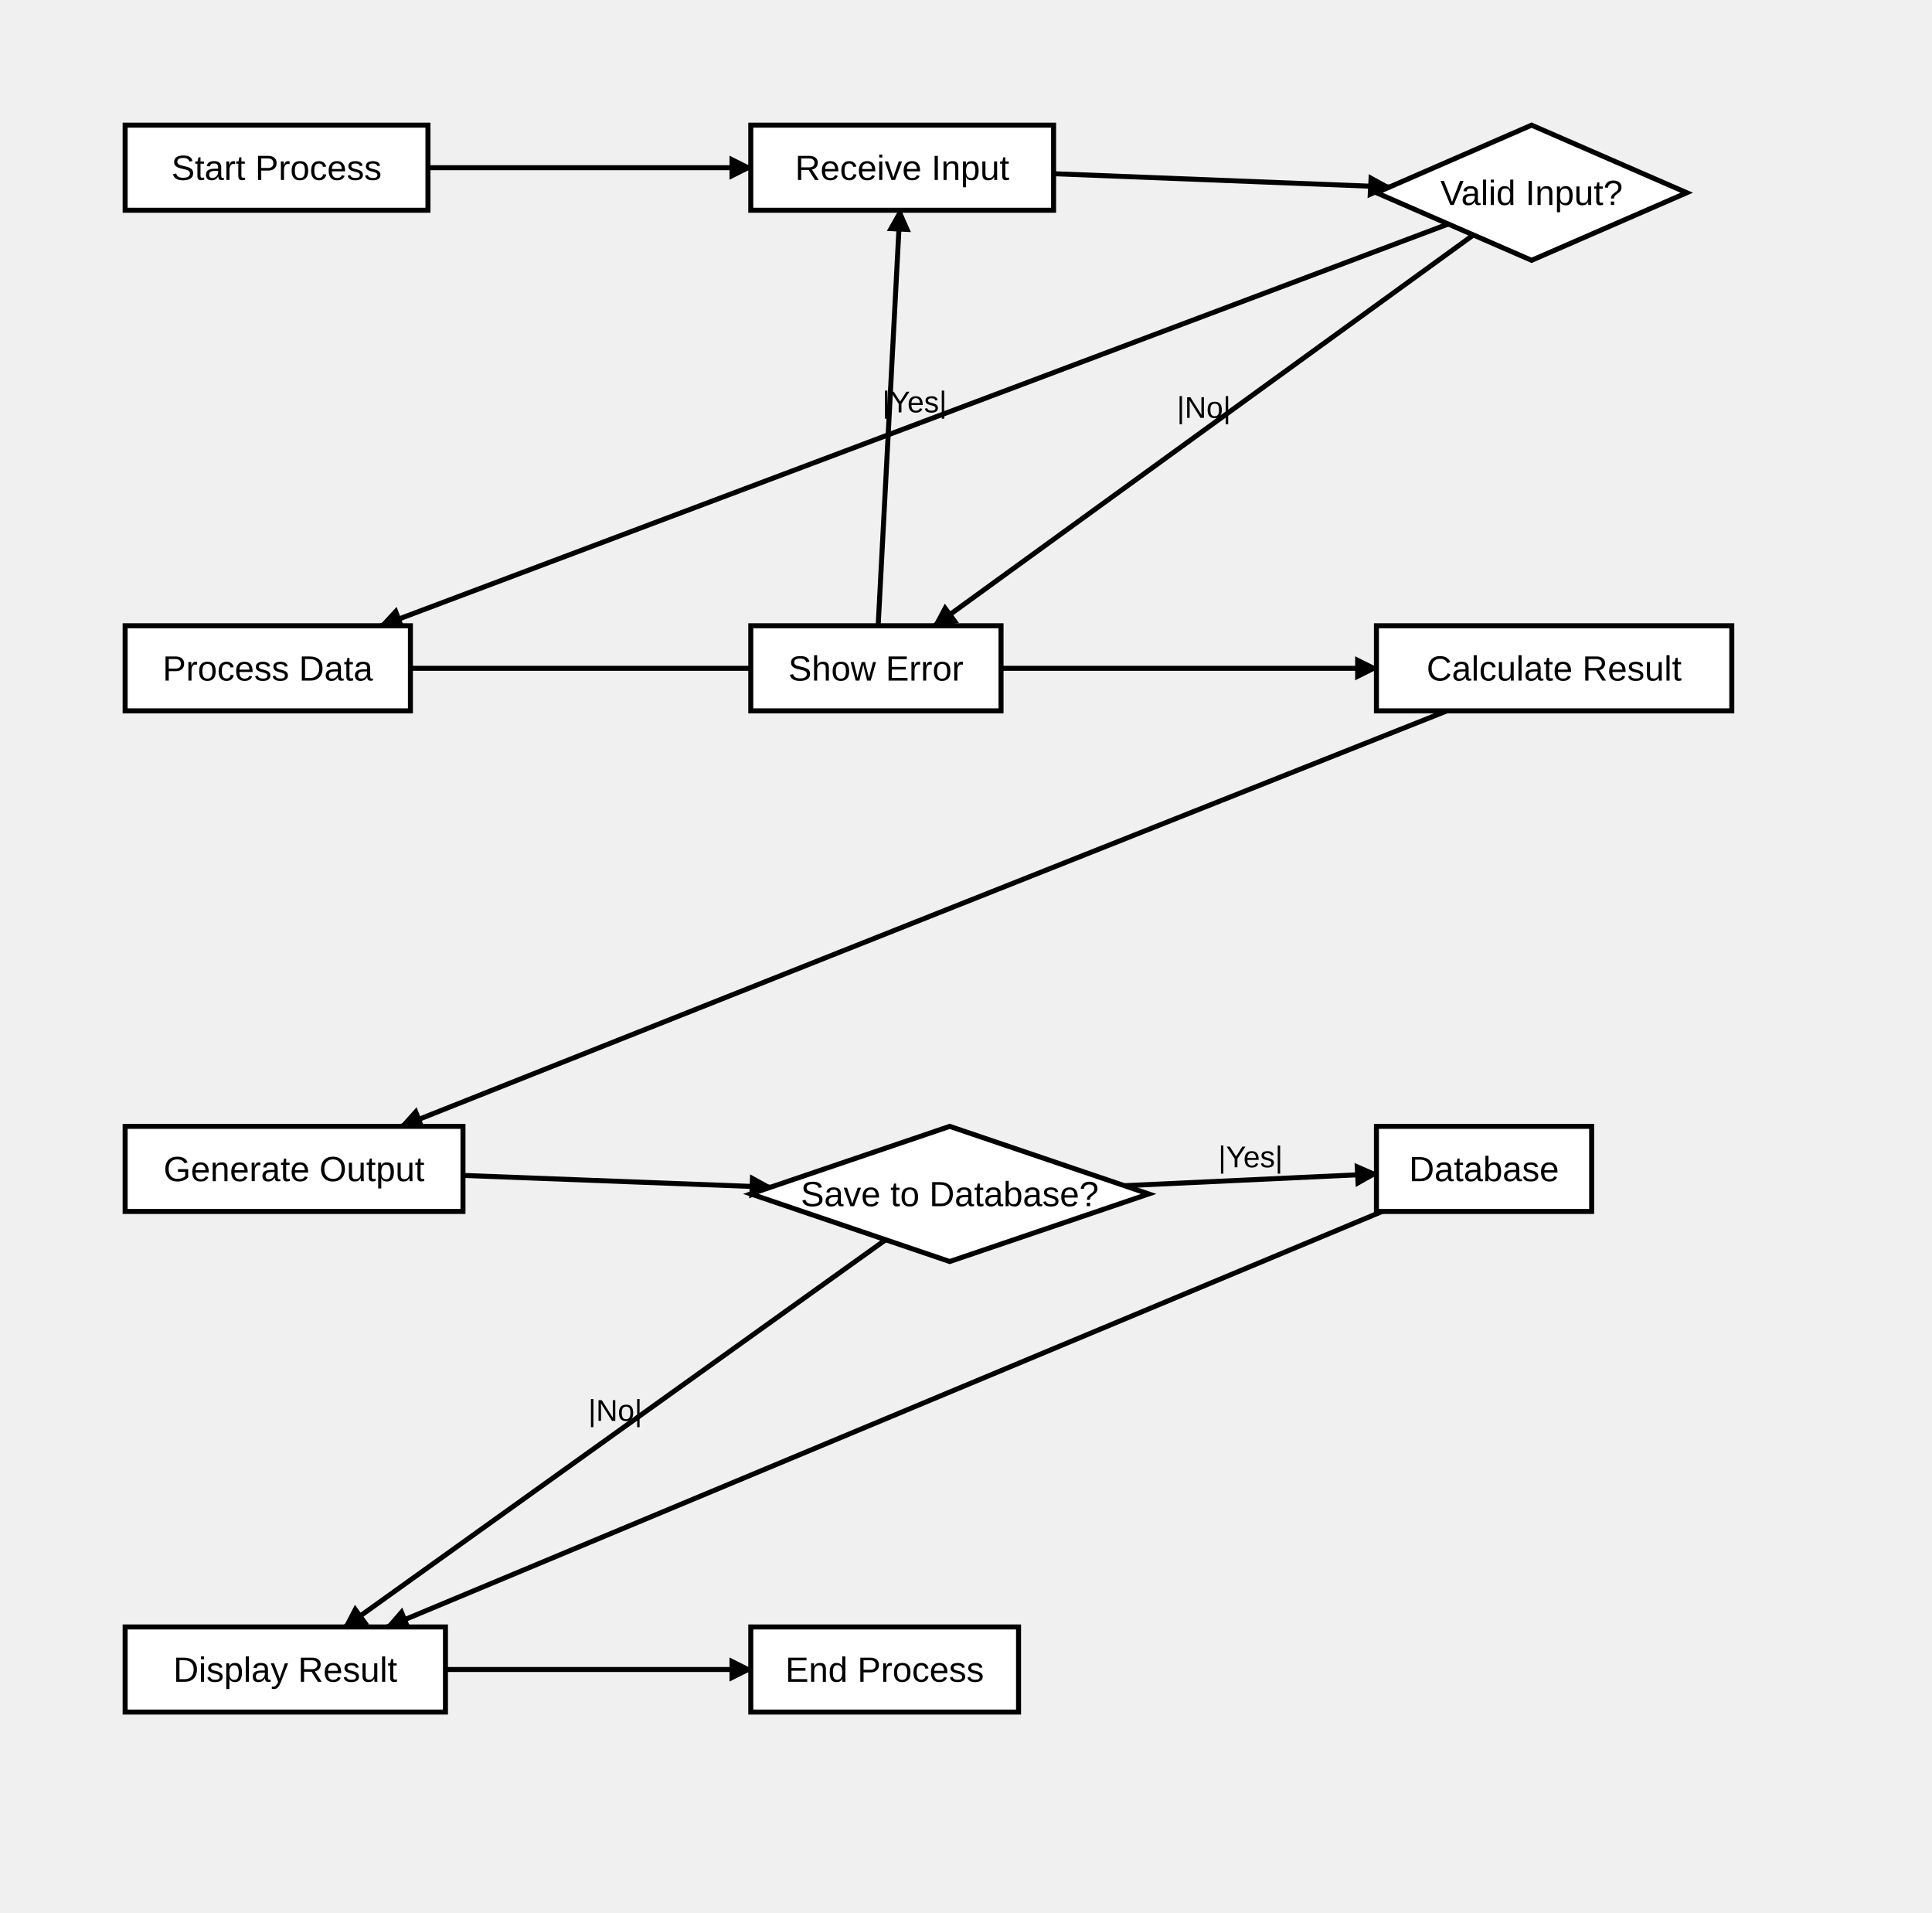
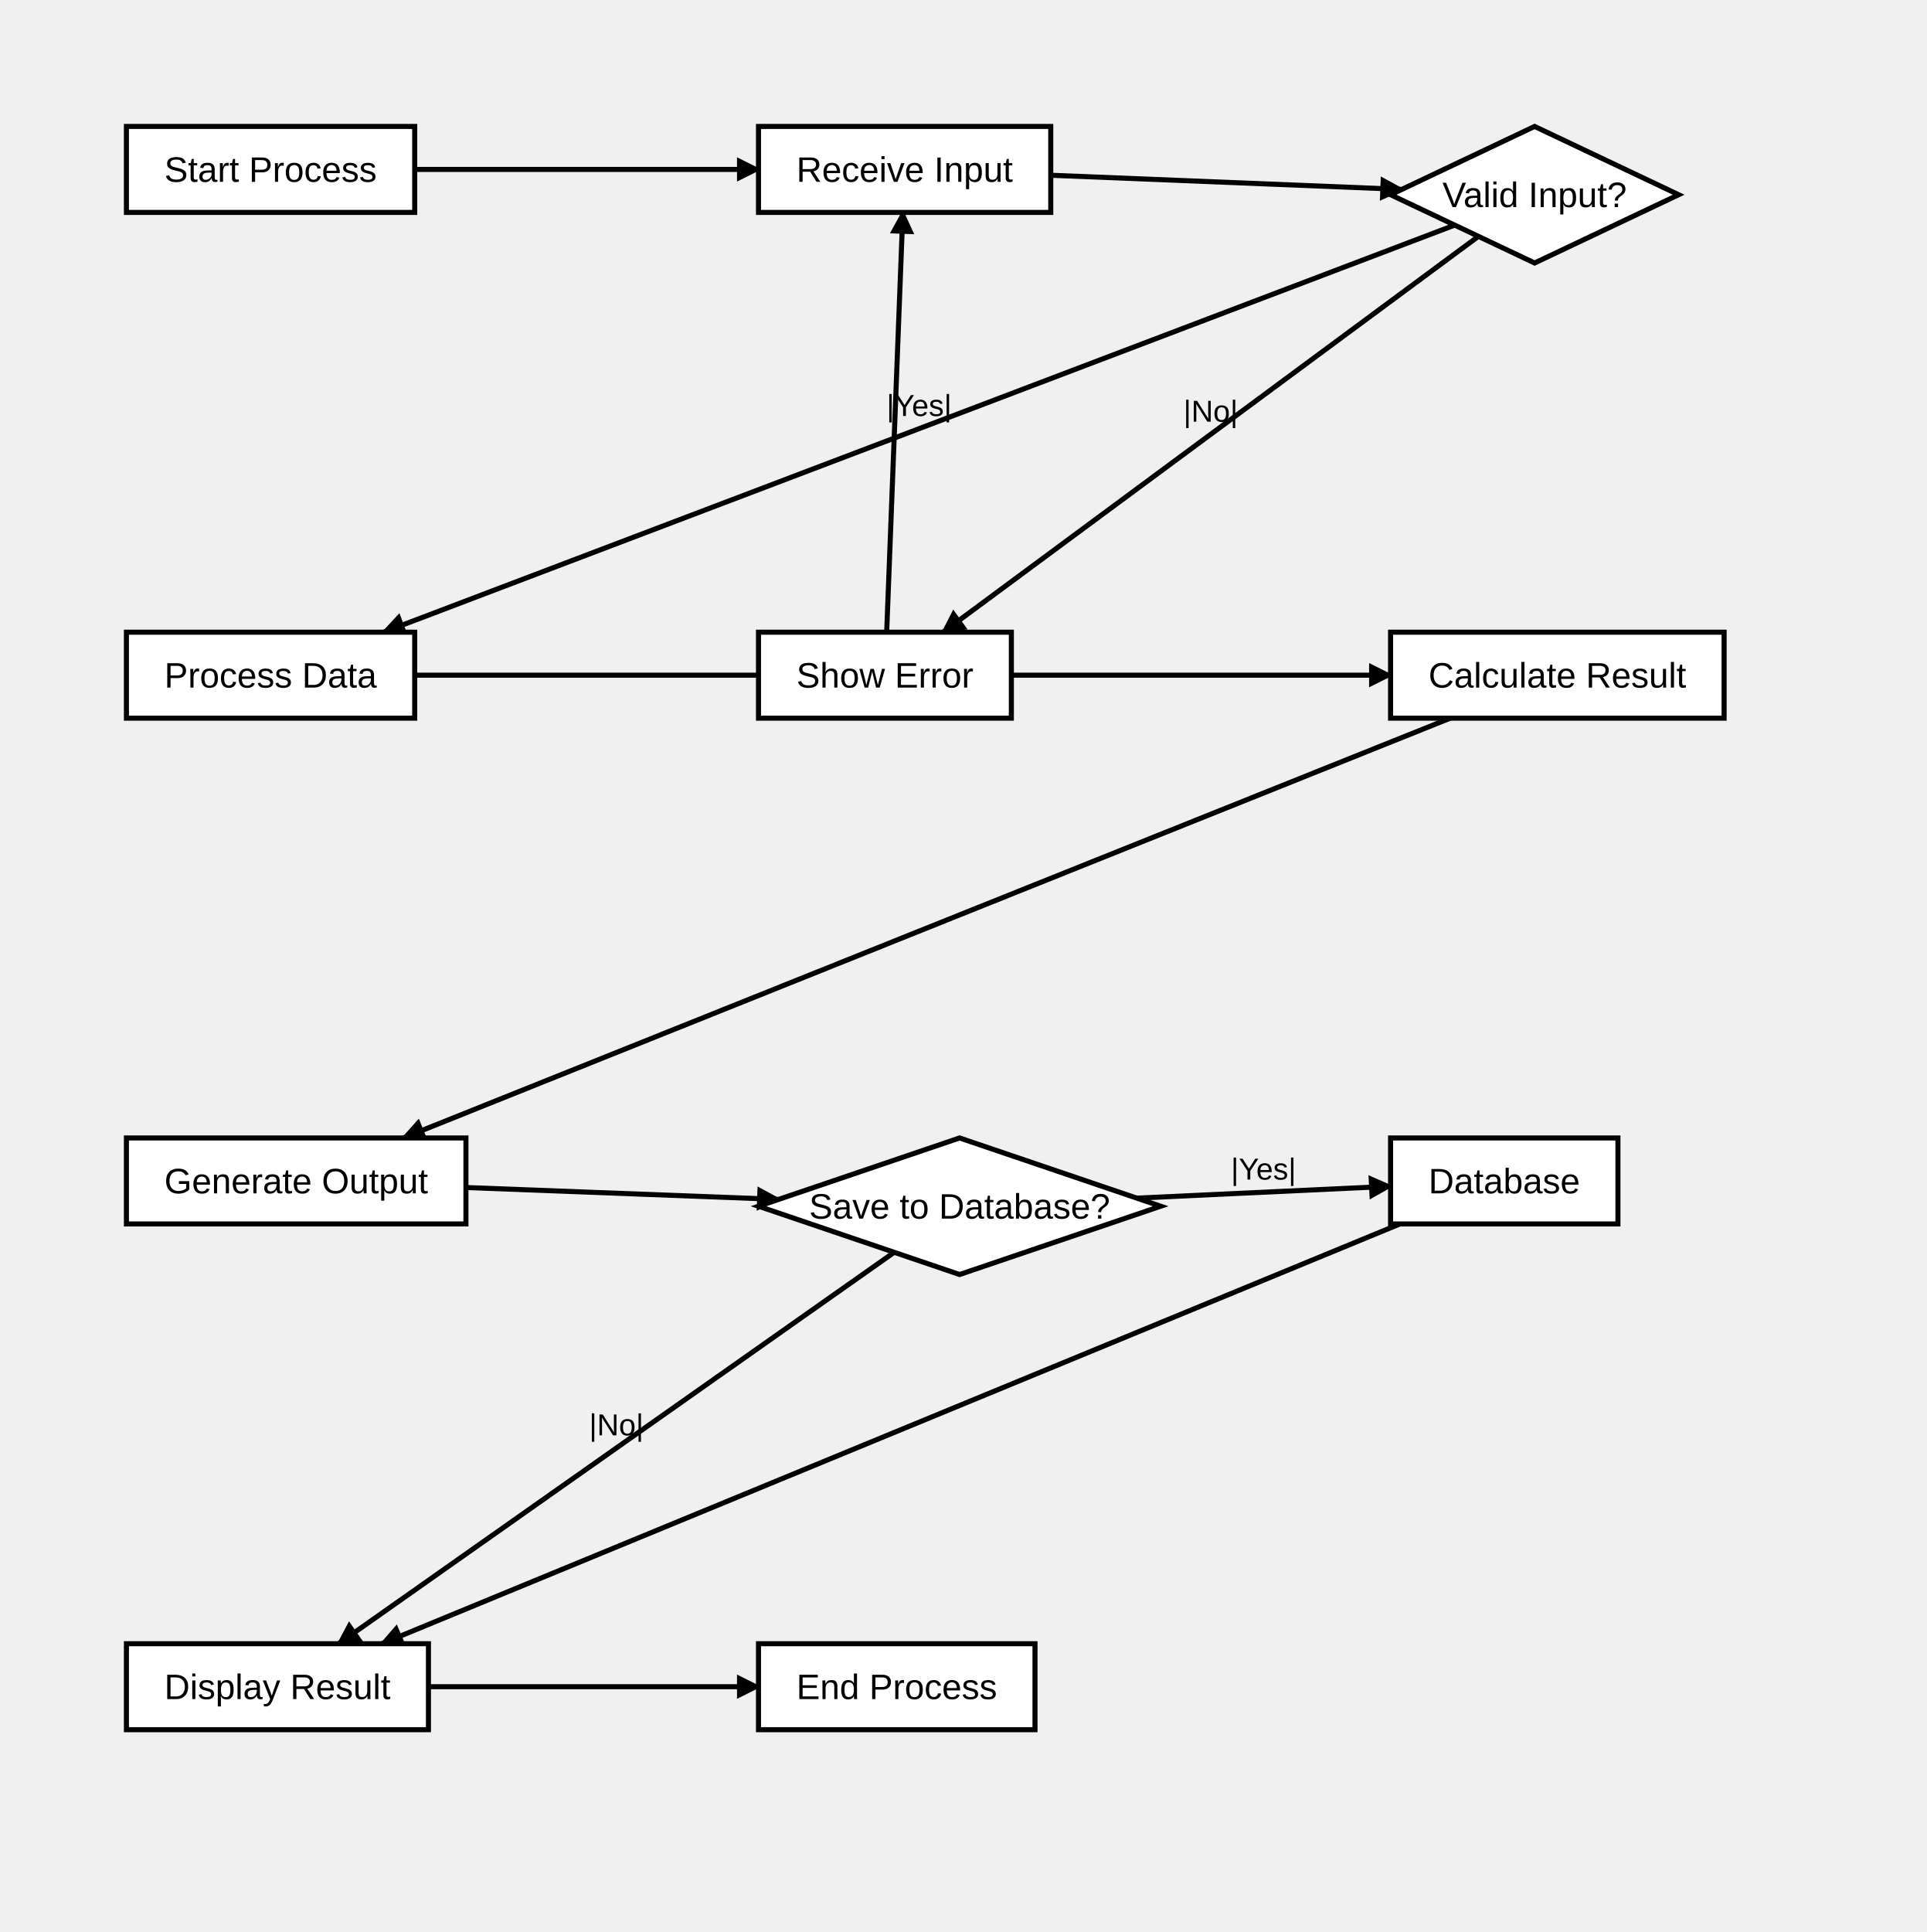
- <svg xmlns="http://www.w3.org/2000/svg" width="772.0" height="764.0" viewBox="0 0 772.0 764.0" version="1.2" baseProfile="tiny" overflow="hidden">
+ <svg xmlns="http://www.w3.org/2000/svg" width="761.92" height="764.0" viewBox="0 0 761.92 764.0" version="1.2" baseProfile="tiny" overflow="hidden">
  <g id="edge-Start_to_Input">
-     <path fill="none" stroke="#000000" stroke-width="2.0" d="M 171.0 67.0 L 300.0 67.0" />
+     <path fill="none" stroke="#000000" stroke-width="2.0" d="M 164.0 67.0 L 300.0 67.0" />
    <polygon fill="#000000" stroke="#000000" points="300.0,67.0 292.0,63.0 292.0,71.0" />
  </g>
  <g id="edge-Input_to_Validate">
-     <path fill="none" stroke="#000000" stroke-width="2.0" d="M 421.0 69.4 L 555.2 74.7" />
-     <polygon fill="#000000" stroke="#000000" points="555.2,74.7 547.4,70.4 547.0,78.4" />
+     <path fill="none" stroke="#000000" stroke-width="2.0" d="M 415.6 69.3 L 554.4 74.9" />
+     <polygon fill="#000000" stroke="#000000" points="554.5,74.9 546.6,70.6 546.3,78.6" />
  </g>
  <g id="edge-Validate_to_Process">
-     <path fill="none" stroke="#000000" stroke-width="2.0" d="M 578.7 89.5 L 152.2 250.0" />
-     <polygon fill="#000000" stroke="#000000" points="152.2,250.0 161.1,250.9 158.3,243.4" />
-     <text fill="#000000" x="365.45" y="164.75" text-anchor="middle" font-family="Arial, Helvetica, sans-serif" font-size="12.0">|Yes|</text>
+     <path fill="none" stroke="#000000" stroke-width="2.0" d="M 575.4 89.0 L 151.7 250.0" />
+     <polygon fill="#000000" stroke="#000000" points="151.7,250.0 160.6,250.9 157.8,243.4" />
+     <text fill="#000000" x="363.55" y="164.5" text-anchor="middle" font-family="Arial, Helvetica, sans-serif" font-size="12.0">|Yes|</text>
  </g>
  <g id="edge-Validate_to_Error">
-     <path fill="none" stroke="#000000" stroke-width="2.0" d="M 588.7 93.9 L 373.4 250.0" />
-     <polygon fill="#000000" stroke="#000000" points="373.4,250.0 382.3,248.5 377.6,242.1" />
-     <text fill="#000000" x="481.05" y="166.95" text-anchor="middle" font-family="Arial, Helvetica, sans-serif" font-size="12.0">|No|</text>
+     <path fill="none" stroke="#000000" stroke-width="2.0" d="M 584.7 93.5 L 373.0 250.0" />
+     <polygon fill="#000000" stroke="#000000" points="373.0,250.0 381.8,248.5 377.1,242.0" />
+     <text fill="#000000" x="478.85" y="166.75" text-anchor="middle" font-family="Arial, Helvetica, sans-serif" font-size="12.0">|No|</text>
  </g>
  <g id="edge-Error_to_Input">
-     <path fill="none" stroke="#000000" stroke-width="2.0" d="M 350.9 250.0 L 359.6 84.0" />
-     <polygon fill="#000000" stroke="#000000" points="359.6,84.0 355.2,91.8 363.2,92.2" />
+     <path fill="none" stroke="#000000" stroke-width="2.0" d="M 350.7 250.0 L 357.1 84.0" />
+     <polygon fill="#000000" stroke="#000000" points="357.1,84.0 352.8,91.8 360.8,92.1" />
  </g>
  <g id="edge-Process_to_Calculate">
    <path fill="none" stroke="#000000" stroke-width="2.0" d="M 164.0 267.0 L 550.0 267.0" />
    <polygon fill="#000000" stroke="#000000" points="550.0,267.0 542.0,263.0 542.0,271.0" />
  </g>
  <g id="edge-Calculate_to_Output">
-     <path fill="none" stroke="#000000" stroke-width="2.0" d="M 578.2 284.0 L 160.3 450.0" />
-     <polygon fill="#000000" stroke="#000000" points="160.3,450.0 169.2,450.8 166.3,443.3" />
+     <path fill="none" stroke="#000000" stroke-width="2.0" d="M 573.6 284.0 L 159.5 450.0" />
+     <polygon fill="#000000" stroke="#000000" points="159.5,450.0 168.5,450.7 165.5,443.3" />
  </g>
  <g id="edge-Output_to_Save">
-     <path fill="none" stroke="#000000" stroke-width="2.0" d="M 185.0 469.6 L 308.0 474.3" />
-     <polygon fill="#000000" stroke="#000000" points="308.0,474.3 300.2,470.0 299.9,478.0" />
+     <path fill="none" stroke="#000000" stroke-width="2.0" d="M 184.3 469.6 L 308.0 474.3" />
+     <polygon fill="#000000" stroke="#000000" points="308.0,474.3 300.1,470.0 299.8,478.0" />
  </g>
  <g id="edge-Save_to_DB">
-     <path fill="none" stroke="#000000" stroke-width="2.0" d="M 449.4 473.7 L 550.0 469.0" />
-     <polygon fill="#000000" stroke="#000000" points="550.0,469.0 541.8,465.4 542.2,473.4" />
-     <text fill="#000000" x="499.7" y="466.35" text-anchor="middle" font-family="Arial, Helvetica, sans-serif" font-size="12.0">|Yes|</text>
+     <path fill="none" stroke="#000000" stroke-width="2.0" d="M 449.5 473.8 L 550.0 469.1" />
+     <polygon fill="#000000" stroke="#000000" points="550.0,469.1 541.8,465.5 542.2,473.5" />
+     <text fill="#000000" x="499.75" y="466.45" text-anchor="middle" font-family="Arial, Helvetica, sans-serif" font-size="12.0">|Yes|</text>
  </g>
  <g id="edge-Save_to_Display">
-     <path fill="none" stroke="#000000" stroke-width="2.0" d="M 353.9 495.3 L 137.8 650.0" />
-     <polygon fill="#000000" stroke="#000000" points="137.8,650.0 146.6,648.6 141.9,642.1" />
-     <text fill="#000000" x="245.85" y="567.65" text-anchor="middle" font-family="Arial, Helvetica, sans-serif" font-size="12.0">|No|</text>
+     <path fill="none" stroke="#000000" stroke-width="2.0" d="M 353.7 495.2 L 133.9 650.0" />
+     <polygon fill="#000000" stroke="#000000" points="133.9,650.0 142.7,648.7 138.1,642.1" />
+     <text fill="#000000" x="243.8" y="567.6" text-anchor="middle" font-family="Arial, Helvetica, sans-serif" font-size="12.0">|No|</text>
  </g>
  <g id="edge-DB_to_Display">
-     <path fill="none" stroke="#000000" stroke-width="2.0" d="M 552.3 484.0 L 154.7 650.0" />
-     <polygon fill="#000000" stroke="#000000" points="154.7,650.0 163.6,650.6 160.6,643.2" />
+     <path fill="none" stroke="#000000" stroke-width="2.0" d="M 553.7 484.0 L 151.0 650.0" />
+     <polygon fill="#000000" stroke="#000000" points="151.0,650.0 159.9,650.6 156.8,643.3" />
  </g>
  <g id="edge-Display_to_End">
-     <path fill="none" stroke="#000000" stroke-width="2.0" d="M 178.0 667.0 L 300.0 667.0" />
+     <path fill="none" stroke="#000000" stroke-width="2.0" d="M 169.5 667.0 L 300.0 667.0" />
    <polygon fill="#000000" stroke="#000000" points="300.0,667.0 292.0,663.0 292.0,671.0" />
  </g>
  <g id="node-Start">
-     <rect fill="#ffffff" stroke="#000000" stroke-width="2.0" x="50.0" y="50.0" width="121.0" height="34.0" />
-     <text fill="#000000" x="110.5" y="71.9" text-anchor="middle" font-family="Arial, Helvetica, sans-serif" font-size="14.0">Start Process</text>
+     <rect fill="#ffffff" stroke="#000000" stroke-width="2.0" x="50.0" y="50.0" width="114.028" height="34.0" />
+     <text fill="#000000" x="107.014" y="71.9" text-anchor="middle" font-family="Arial, Helvetica, sans-serif" font-size="14.0">Start Process</text>
  </g>
  <g id="node-Input">
-     <rect fill="#ffffff" stroke="#000000" stroke-width="2.0" x="300.0" y="50.0" width="121.0" height="34.0" />
-     <text fill="#000000" x="360.5" y="71.9" text-anchor="middle" font-family="Arial, Helvetica, sans-serif" font-size="14.0">Receive Input</text>
+     <rect fill="#ffffff" stroke="#000000" stroke-width="2.0" x="300.0" y="50.0" width="115.596" height="34.0" />
+     <text fill="#000000" x="357.798" y="71.9" text-anchor="middle" font-family="Arial, Helvetica, sans-serif" font-size="14.0">Receive Input</text>
  </g>
  <g id="node-Validate">
-     <polygon fill="#ffffff" stroke="#000000" stroke-width="2.0" points="612.0,50 674.0,77.0 612.0,104.0 550,77.0" />
-     <text fill="#000000" x="612.0" y="81.9" text-anchor="middle" font-family="Arial, Helvetica, sans-serif" font-size="14.0">Valid Input?</text>
+     <polygon fill="#ffffff" stroke="#000000" stroke-width="2.0" points="606.967,50 663.934,77.0 606.967,104.0 550,77.0" />
+     <text fill="#000000" x="606.967" y="81.9" text-anchor="middle" font-family="Arial, Helvetica, sans-serif" font-size="14.0">Valid Input?</text>
  </g>
  <g id="node-Process">
-     <rect fill="#ffffff" stroke="#000000" stroke-width="2.0" x="50.0" y="250.0" width="114.0" height="34.0" />
-     <text fill="#000000" x="107.0" y="271.9" text-anchor="middle" font-family="Arial, Helvetica, sans-serif" font-size="14.0">Process Data</text>
+     <rect fill="#ffffff" stroke="#000000" stroke-width="2.0" x="50.0" y="250.0" width="114.028" height="34.0" />
+     <text fill="#000000" x="107.014" y="271.9" text-anchor="middle" font-family="Arial, Helvetica, sans-serif" font-size="14.0">Process Data</text>
  </g>
  <g id="node-Error">
-     <rect fill="#ffffff" stroke="#000000" stroke-width="2.0" x="300.0" y="250.0" width="100.0" height="34.0" />
-     <text fill="#000000" x="350.0" y="271.9" text-anchor="middle" font-family="Arial, Helvetica, sans-serif" font-size="14.0">Show Error</text>
+     <rect fill="#ffffff" stroke="#000000" stroke-width="2.0" x="300.0" y="250.0" width="100.014" height="34.0" />
+     <text fill="#000000" x="350.007" y="271.9" text-anchor="middle" font-family="Arial, Helvetica, sans-serif" font-size="14.0">Show Error</text>
  </g>
  <g id="node-Calculate">
-     <rect fill="#ffffff" stroke="#000000" stroke-width="2.0" x="550.0" y="250.0" width="142.0" height="34.0" />
-     <text fill="#000000" x="621.0" y="271.9" text-anchor="middle" font-family="Arial, Helvetica, sans-serif" font-size="14.0">Calculate Result</text>
+     <rect fill="#ffffff" stroke="#000000" stroke-width="2.0" x="550.0" y="250.0" width="131.92" height="34.0" />
+     <text fill="#000000" x="615.96" y="271.9" text-anchor="middle" font-family="Arial, Helvetica, sans-serif" font-size="14.0">Calculate Result</text>
  </g>
  <g id="node-Output">
-     <rect fill="#ffffff" stroke="#000000" stroke-width="2.0" x="50.0" y="450.0" width="135.0" height="34.0" />
-     <text fill="#000000" x="117.5" y="471.9" text-anchor="middle" font-family="Arial, Helvetica, sans-serif" font-size="14.0">Generate Output</text>
+     <rect fill="#ffffff" stroke="#000000" stroke-width="2.0" x="50.0" y="450.0" width="134.286" height="34.0" />
+     <text fill="#000000" x="117.143" y="471.9" text-anchor="middle" font-family="Arial, Helvetica, sans-serif" font-size="14.0">Generate Output</text>
  </g>
  <g id="node-Save">
-     <polygon fill="#ffffff" stroke="#000000" stroke-width="2.0" points="379.5,450 459.0,477.0 379.5,504.0 300,477.0" />
-     <text fill="#000000" x="379.5" y="481.9" text-anchor="middle" font-family="Arial, Helvetica, sans-serif" font-size="14.0">Save to Database?</text>
+     <polygon fill="#ffffff" stroke="#000000" stroke-width="2.0" points="379.535,450 459.07,477.0 379.535,504.0 300,477.0" />
+     <text fill="#000000" x="379.535" y="481.9" text-anchor="middle" font-family="Arial, Helvetica, sans-serif" font-size="14.0">Save to Database?</text>
  </g>
  <g id="node-DB">
-     <rect fill="#ffffff" stroke="#000000" stroke-width="2.0" x="550.0" y="450.0" width="86.0" height="34.0" />
-     <text fill="#000000" x="593.0" y="471.9" text-anchor="middle" font-family="Arial, Helvetica, sans-serif" font-size="14.0">Database</text>
+     <rect fill="#ffffff" stroke="#000000" stroke-width="2.0" x="550.0" y="450.0" width="89.92" height="34.0" />
+     <text fill="#000000" x="594.96" y="471.9" text-anchor="middle" font-family="Arial, Helvetica, sans-serif" font-size="14.0">Database</text>
  </g>
  <g id="node-Display">
-     <rect fill="#ffffff" stroke="#000000" stroke-width="2.0" x="50.0" y="650.0" width="128.0" height="34.0" />
-     <text fill="#000000" x="114.0" y="671.9" text-anchor="middle" font-family="Arial, Helvetica, sans-serif" font-size="14.0">Display Result</text>
+     <rect fill="#ffffff" stroke="#000000" stroke-width="2.0" x="50.0" y="650.0" width="119.46" height="34.0" />
+     <text fill="#000000" x="109.73" y="671.9" text-anchor="middle" font-family="Arial, Helvetica, sans-serif" font-size="14.0">Display Result</text>
  </g>
  <g id="node-End">
-     <rect fill="#ffffff" stroke="#000000" stroke-width="2.0" x="300.0" y="650.0" width="107.0" height="34.0" />
-     <text fill="#000000" x="353.5" y="671.9" text-anchor="middle" font-family="Arial, Helvetica, sans-serif" font-size="14.0">End Process</text>
+     <rect fill="#ffffff" stroke="#000000" stroke-width="2.0" x="300.0" y="650.0" width="109.366" height="34.0" />
+     <text fill="#000000" x="354.683" y="671.9" text-anchor="middle" font-family="Arial, Helvetica, sans-serif" font-size="14.0">End Process</text>
  </g>
</svg>
